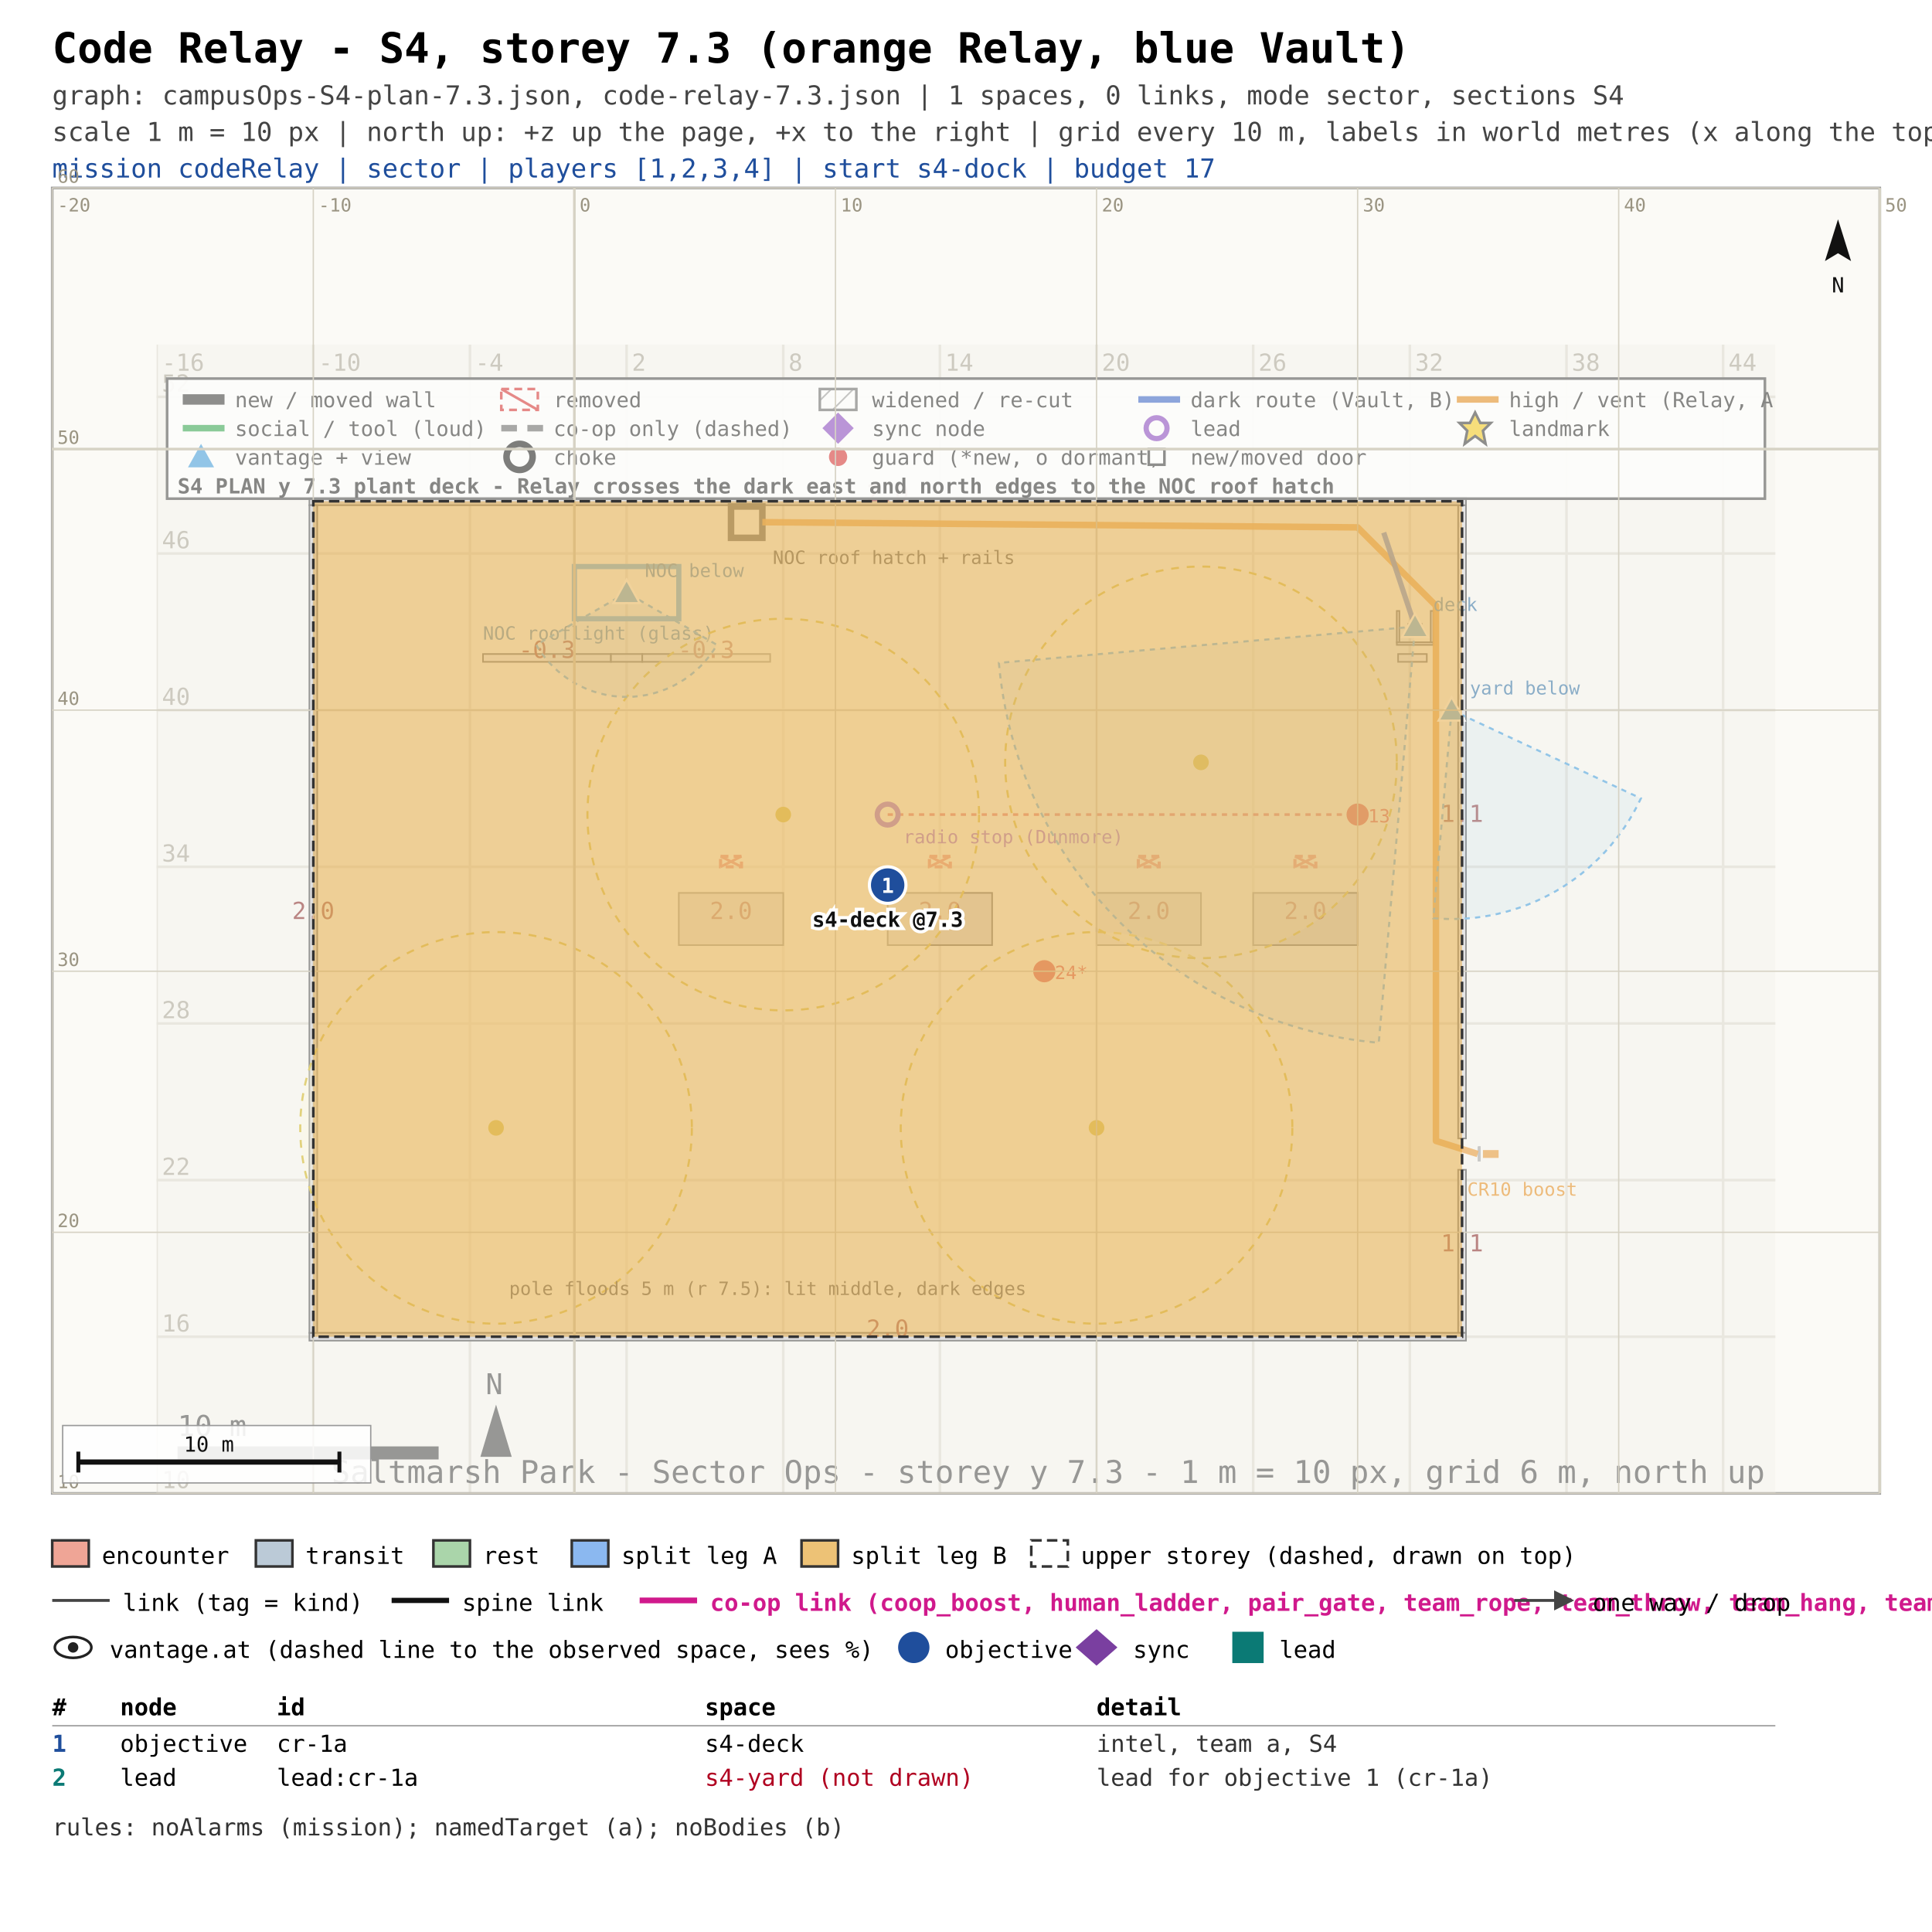
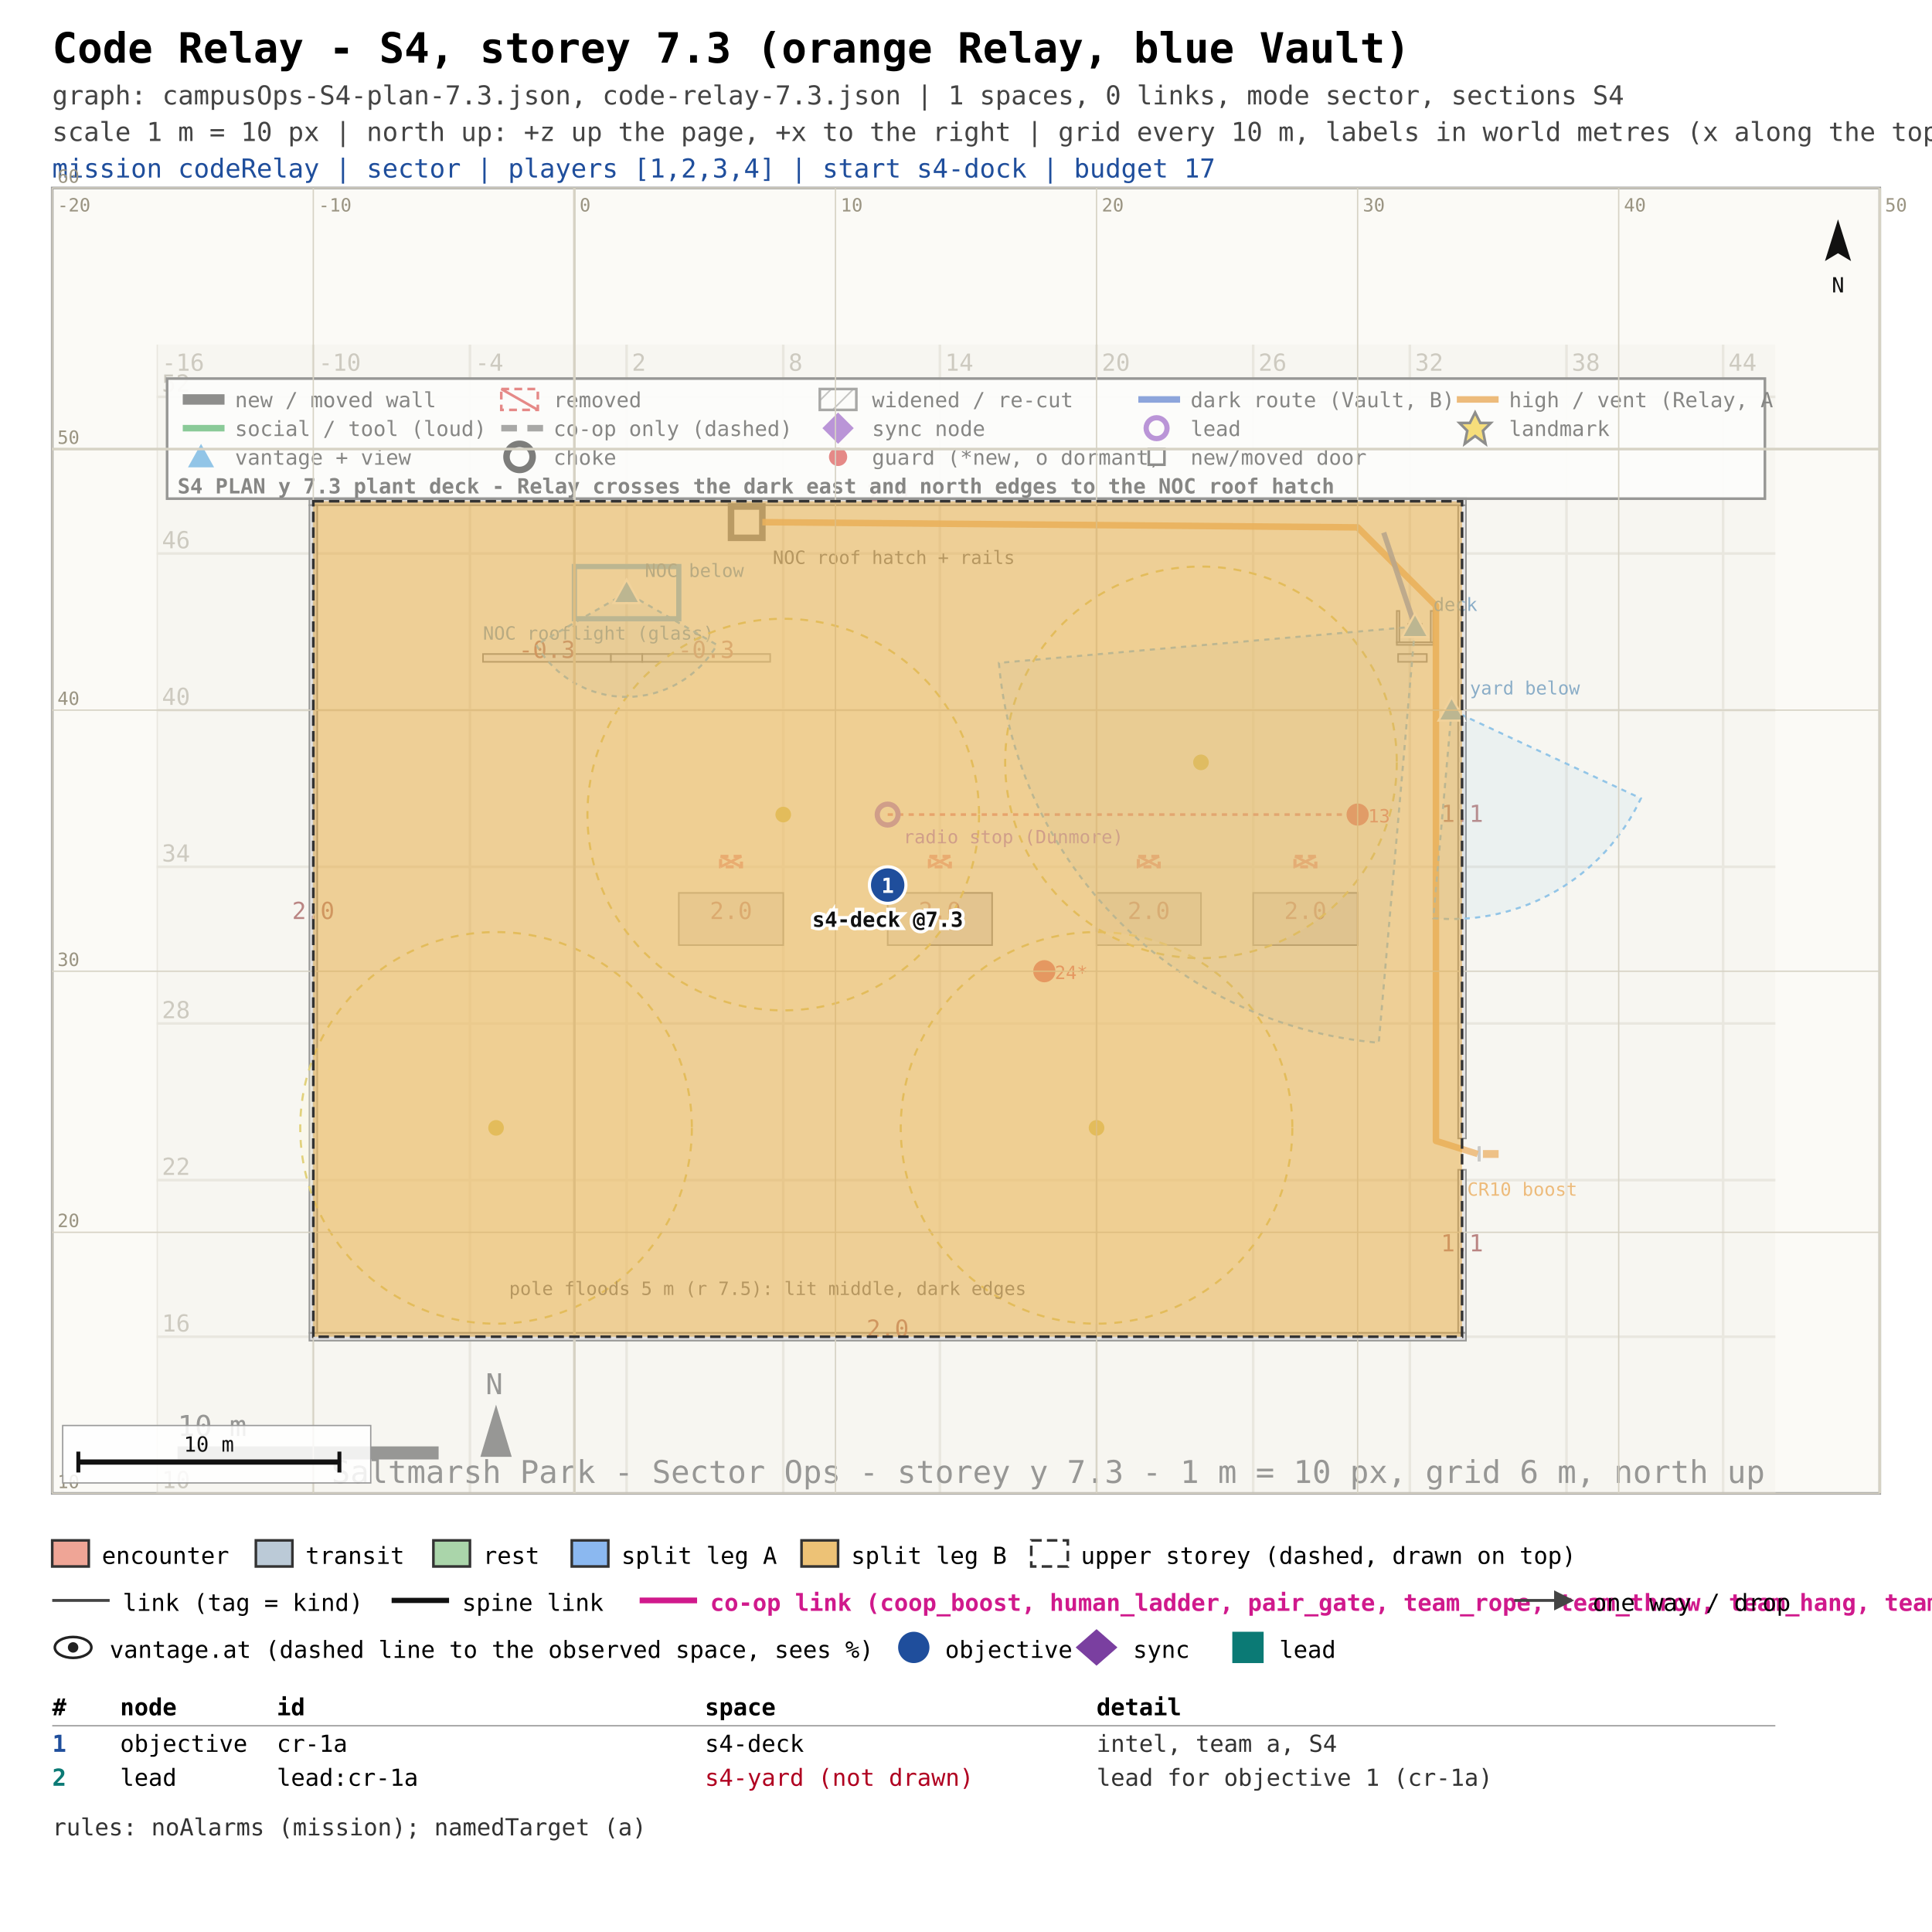
<svg xmlns="http://www.w3.org/2000/svg" width="740" height="740" viewBox="0 0 740 740" font-family="monospace" font-size="9">
  <defs>
    <marker id="arrow" viewBox="0 0 8 8" refX="7" refY="4" markerWidth="7" markerHeight="7" orient="auto">
      <path d="M0,0 L8,4 L0,8 z" fill="#444" />
    </marker>
    <marker id="arrowC" viewBox="0 0 8 8" refX="7" refY="4" markerWidth="7" markerHeight="7" orient="auto">
      <path d="M0,0 L8,4 L0,8 z" fill="#d0198c" />
    </marker>
  </defs>
  <rect width="740" height="740" fill="#ffffff" />
  <text x="20" y="24" font-size="16" font-weight="bold">Code Relay - S4, storey 7.3 (orange Relay, blue Vault)</text>
  <text x="20" y="40" font-size="10" fill="#444">graph: campusOps-S4-plan-7.3.json, code-relay-7.3.json   |   1 spaces, 0 links, mode sector, sections S4</text>
  <text x="20" y="54" font-size="10" fill="#444">scale 1 m = 10 px | north up: +z up the page, +x to the right | grid every 10 m, labels in world metres (x along the top, z down the left)</text>
  <text x="20" y="68" font-size="10" fill="#1f4e9c">mission codeRelay | sector | players [1,2,3,4] | start s4-dock | budget 17</text>
  <g id="plan" transform="translate(20,72)">
    <rect width="700" height="500" fill="#fbfaf6" stroke="#999" />
    <g opacity="0.5">
      <svg x="40" y="60" width="620" height="440" viewBox="0 0 620 440" preserveAspectRatio="none">
        <rect width="620" height="440" fill="#f4f2ec" />
        <line x1="0.0" y1="0" x2="0.0" y2="440" stroke="#d8d4c8" stroke-width="1" />
        <text x="2" y="10" fill="#a09a8a">-16</text>
        <line x1="60.0" y1="0" x2="60.0" y2="440" stroke="#d8d4c8" stroke-width="1" />
        <text x="62" y="10" fill="#a09a8a">-10</text>
        <line x1="120.0" y1="0" x2="120.0" y2="440" stroke="#d8d4c8" stroke-width="1" />
        <text x="122" y="10" fill="#a09a8a">-4</text>
        <line x1="180.0" y1="0" x2="180.0" y2="440" stroke="#d8d4c8" stroke-width="1" />
        <text x="182" y="10" fill="#a09a8a">2</text>
        <line x1="240.0" y1="0" x2="240.0" y2="440" stroke="#d8d4c8" stroke-width="1" />
        <text x="242" y="10" fill="#a09a8a">8</text>
        <line x1="300.0" y1="0" x2="300.0" y2="440" stroke="#d8d4c8" stroke-width="1" />
        <text x="302" y="10" fill="#a09a8a">14</text>
        <line x1="360.0" y1="0" x2="360.0" y2="440" stroke="#d8d4c8" stroke-width="1" />
        <text x="362" y="10" fill="#a09a8a">20</text>
        <line x1="420.0" y1="0" x2="420.0" y2="440" stroke="#d8d4c8" stroke-width="1" />
        <text x="422" y="10" fill="#a09a8a">26</text>
        <line x1="480.0" y1="0" x2="480.0" y2="440" stroke="#d8d4c8" stroke-width="1" />
        <text x="482" y="10" fill="#a09a8a">32</text>
        <line x1="540.0" y1="0" x2="540.0" y2="440" stroke="#d8d4c8" stroke-width="1" />
        <text x="542" y="10" fill="#a09a8a">38</text>
        <line x1="600.0" y1="0" x2="600.0" y2="440" stroke="#d8d4c8" stroke-width="1" />
        <text x="602" y="10" fill="#a09a8a">44</text>
        <line x1="0" y1="440.0" x2="620" y2="440.0" stroke="#d8d4c8" stroke-width="1" />
        <text x="2" y="438" fill="#a09a8a">10</text>
        <line x1="0" y1="380.0" x2="620" y2="380.0" stroke="#d8d4c8" stroke-width="1" />
        <text x="2" y="378" fill="#a09a8a">16</text>
        <line x1="0" y1="320.0" x2="620" y2="320.0" stroke="#d8d4c8" stroke-width="1" />
        <text x="2" y="318" fill="#a09a8a">22</text>
        <line x1="0" y1="260.0" x2="620" y2="260.0" stroke="#d8d4c8" stroke-width="1" />
        <text x="2" y="258" fill="#a09a8a">28</text>
        <line x1="0" y1="200.0" x2="620" y2="200.0" stroke="#d8d4c8" stroke-width="1" />
        <text x="2" y="198" fill="#a09a8a">34</text>
        <line x1="0" y1="140.0" x2="620" y2="140.0" stroke="#d8d4c8" stroke-width="1" />
        <text x="2" y="138" fill="#a09a8a">40</text>
        <line x1="0" y1="80.0" x2="620" y2="80.0" stroke="#d8d4c8" stroke-width="1" />
        <text x="2" y="78" fill="#a09a8a">46</text>
        <line x1="0" y1="20.0" x2="620" y2="20.0" stroke="#d8d4c8" stroke-width="1" />
        <text x="2" y="18" fill="#a09a8a">52</text>
        <rect x="-2.5" y="-0.175" width="5" height="0.35" fill="none" fill-opacity="0.85" stroke="#999" stroke-width="0.6" transform="translate(506.6 310.0) rotate(90.00)" />
        <rect x="-2.5" y="-0.175" width="5" height="0.35" fill="none" fill-opacity="0.85" stroke="#999" stroke-width="0.6" transform="translate(482.0 107.1) rotate(0.00)" />
        <rect x="-2.5" y="-0.175" width="5" height="0.35" fill="none" fill-opacity="0.85" stroke="#999" stroke-width="0.6" transform="translate(506.6 310.0) rotate(90.00)" />
        <rect x="-2.5" y="-0.175" width="5" height="0.35" fill="none" fill-opacity="0.85" stroke="#999" stroke-width="0.6" transform="translate(482.0 107.1) rotate(0.00)" />
        <rect x="-2.5" y="-0.175" width="5" height="0.35" fill="none" fill-opacity="0.85" stroke="#999" stroke-width="0.6" transform="translate(506.6 310.0) rotate(90.00)" />
        <rect x="-2.5" y="-0.175" width="5" height="0.35" fill="none" fill-opacity="0.85" stroke="#999" stroke-width="0.6" transform="translate(482.0 107.1) rotate(0.00)" />
        <rect x="-2.5" y="-0.175" width="5" height="0.35" fill="none" fill-opacity="0.85" stroke="#999" stroke-width="0.6" transform="translate(506.6 310.0) rotate(90.00)" />
        <rect x="-2.5" y="-0.175" width="5" height="0.35" fill="none" fill-opacity="0.85" stroke="#999" stroke-width="0.6" transform="translate(482.0 107.1) rotate(0.00)" />
        <rect x="-2.5" y="-0.175" width="5" height="0.35" fill="none" fill-opacity="0.85" stroke="#999" stroke-width="0.6" transform="translate(506.6 310.0) rotate(90.00)" />
        <rect x="-2.5" y="-0.175" width="5" height="0.35" fill="none" fill-opacity="0.85" stroke="#999" stroke-width="0.6" transform="translate(482.0 107.1) rotate(0.00)" />
        <rect x="-2.5" y="-0.175" width="5" height="0.35" fill="none" fill-opacity="0.85" stroke="#999" stroke-width="0.6" transform="translate(506.6 310.0) rotate(90.00)" />
        <rect x="-24.5" y="-1.5" width="49" height="3" fill="rgb(225,225,233)" fill-opacity="0.85" stroke="#333" stroke-width="0.6" transform="translate(149.5 120.0) rotate(0.00)" />
        <text x="149.5" y="120.0" text-anchor="middle" fill="#7a1010">-0.3</text>
        <rect x="-6" y="-1.5" width="12" height="3" fill="rgb(225,225,233)" fill-opacity="0.85" stroke="#333" stroke-width="0.6" transform="translate(180.0 120.0) rotate(0.00)" />
        <rect x="-24.5" y="-1.5" width="49" height="3" fill="rgb(225,225,233)" fill-opacity="0.85" stroke="#333" stroke-width="0.6" transform="translate(210.5 120.0) rotate(0.00)" />
        <text x="210.5" y="120.0" text-anchor="middle" fill="#7a1010">-0.3</text>
        <rect x="-5.5" y="-1.5" width="11" height="3" fill="rgb(225,225,233)" fill-opacity="0.85" stroke="#333" stroke-width="0.6" transform="translate(481.0 120.0) rotate(0.00)" />
        <rect x="-2.5" y="-0.175" width="5" height="0.35" fill="none" fill-opacity="0.85" stroke="#999" stroke-width="0.6" transform="translate(482.0 107.1) rotate(0.00)" />
        <rect x="-2.5" y="-0.175" width="5" height="0.35" fill="none" fill-opacity="0.85" stroke="#999" stroke-width="0.6" transform="translate(506.6 310.0) rotate(90.00)" />
        <rect x="-2.5" y="-0.175" width="5" height="0.35" fill="none" fill-opacity="0.85" stroke="#999" stroke-width="0.6" transform="translate(482.0 107.1) rotate(0.00)" />
        <rect x="-2.5" y="-0.175" width="5" height="0.35" fill="none" fill-opacity="0.85" stroke="#999" stroke-width="0.6" transform="translate(506.6 310.0) rotate(90.00)" />
        <rect x="-2.5" y="-0.175" width="5" height="0.35" fill="none" fill-opacity="0.85" stroke="#999" stroke-width="0.6" transform="translate(482.0 107.1) rotate(0.00)" />
        <rect x="-2.5" y="-0.175" width="5" height="0.35" fill="none" fill-opacity="0.85" stroke="#999" stroke-width="0.6" transform="translate(506.6 310.0) rotate(90.00)" />
        <rect x="-2.5" y="-0.175" width="5" height="0.35" fill="none" fill-opacity="0.85" stroke="#999" stroke-width="0.6" transform="translate(482.0 107.1) rotate(0.00)" />
        <rect x="-2.5" y="-0.175" width="5" height="0.35" fill="none" fill-opacity="0.85" stroke="#999" stroke-width="0.6" transform="translate(506.6 310.0) rotate(90.00)" />
        <rect x="-0.5" y="-6" width="1" height="12" fill="rgb(207,207,215)" fill-opacity="0.85" stroke="#333" stroke-width="0.6" transform="translate(475.5 108.0) rotate(0.00)" />
        <rect x="-7" y="-0.5" width="14" height="1" fill="rgb(207,207,215)" fill-opacity="0.85" stroke="#333" stroke-width="0.6" transform="translate(482.0 114.5) rotate(0.00)" />
        <rect x="-0.5" y="-6" width="1" height="12" fill="rgb(207,207,215)" fill-opacity="0.85" stroke="#333" stroke-width="0.6" transform="translate(488.5 108.0) rotate(0.00)" />
        <rect x="-1.5" y="-31.25" width="3" height="62.5" fill="rgb(207,207,215)" fill-opacity="0.85" stroke="#333" stroke-width="0.6" transform="translate(500.0 347.3) rotate(0.00)" />
        <text x="500.0" y="347.3" text-anchor="middle" fill="#7a1010">1.1</text>
        <rect x="-1.5" y="-121.25" width="3" height="242.5" fill="rgb(207,207,215)" fill-opacity="0.85" stroke="#333" stroke-width="0.6" transform="translate(500.0 182.8) rotate(0.00)" />
        <text x="500.0" y="182.8" text-anchor="middle" fill="#7a1010">1.1</text>
        <rect x="-20" y="-10" width="40" height="20" fill="rgb(193,193,201)" fill-opacity="0.85" stroke="#333" stroke-width="0.6" transform="translate(220.0 220.0) rotate(0.00)" />
        <text x="220.0" y="220.0" text-anchor="middle" fill="#7a1010">2.0</text>
        <rect x="-20" y="-10" width="40" height="20" fill="rgb(193,193,201)" fill-opacity="0.85" stroke="#333" stroke-width="0.6" transform="translate(300.0 220.0) rotate(0.00)" />
        <text x="300.0" y="220.0" text-anchor="middle" fill="#7a1010">2.0</text>
        <rect x="-20" y="-10" width="40" height="20" fill="rgb(193,193,201)" fill-opacity="0.85" stroke="#333" stroke-width="0.6" transform="translate(380.0 220.0) rotate(0.00)" />
        <text x="380.0" y="220.0" text-anchor="middle" fill="#7a1010">2.0</text>
        <rect x="-20" y="-10" width="40" height="20" fill="rgb(193,193,201)" fill-opacity="0.85" stroke="#333" stroke-width="0.6" transform="translate(440.0 220.0) rotate(0.00)" />
        <text x="440.0" y="220.0" text-anchor="middle" fill="#7a1010">2.0</text>
        <rect x="-221.5" y="-1.5" width="443" height="3" fill="rgb(193,193,201)" fill-opacity="0.85" stroke="#333" stroke-width="0.6" transform="translate(280.0 60.0) rotate(0.00)" />
        <text x="280.0" y="60.0" text-anchor="middle" fill="#7a1010">2.0</text>
        <rect x="-221.5" y="-1.5" width="443" height="3" fill="rgb(193,193,201)" fill-opacity="0.85" stroke="#333" stroke-width="0.6" transform="translate(280.0 380.0) rotate(0.00)" />
        <text x="280.0" y="380.0" text-anchor="middle" fill="#7a1010">2.0</text>
        <rect x="-1.5" y="-158.5" width="3" height="317" fill="rgb(193,193,201)" fill-opacity="0.85" stroke="#333" stroke-width="0.6" transform="translate(60.0 220.0) rotate(0.00)" />
        <text x="60.0" y="220.0" text-anchor="middle" fill="#7a1010">2.0</text>
        <line x1="-233.0" y1="776.0" x2="-233.0" y2="764.0" stroke="#10a040" stroke-width="4" />
        <line x1="-233.0" y1="776.0" x2="-233.0" y2="764.0" stroke="#10a040" stroke-width="4" />
        <line x1="169.0" y1="541.0" x2="181.0" y2="541.0" stroke="#10a040" stroke-width="4" />
        <line x1="169.0" y1="541.0" x2="181.0" y2="541.0" stroke="#10a040" stroke-width="4" />
        <line x1="85.0" y1="756.0" x2="85.0" y2="744.0" stroke="#10a040" stroke-width="4" />
        <line x1="85.0" y1="576.0" x2="85.0" y2="564.0" stroke="#10a040" stroke-width="4" />
        <line x1="114.0" y1="540.0" x2="126.0" y2="540.0" stroke="#10a040" stroke-width="4" />
        <line x1="-176.0" y1="580.0" x2="-164.0" y2="580.0" stroke="#10a040" stroke-width="4" />
        <line x1="-140.0" y1="536.0" x2="-140.0" y2="524.0" stroke="#10a040" stroke-width="4" />
        <line x1="-46.0" y1="765.0" x2="-34.0" y2="765.0" stroke="#10a040" stroke-width="4" />
        <line x1="54.0" y1="765.0" x2="66.0" y2="765.0" stroke="#10a040" stroke-width="4" />
        <line x1="-6.0" y1="540.0" x2="6.0" y2="540.0" stroke="#10a040" stroke-width="4" />
        <line x1="-196.0" y1="159.0" x2="-184.0" y2="159.0" stroke="#10a040" stroke-width="4" />
        <text x="616" y="436" text-anchor="end" font-size="12" fill="#333">Saltmarsh Park - Sector Ops - storey y 7.3 - 1 m = 10 px, grid 6 m, north up</text>
        <rect x="8" y="422" width="100" height="5" fill="#333" />
        <text x="8" y="418" fill="#333" font-size="11">10 m</text>
        <polygon points="130,406 124,426 136,426" fill="#333" />
        <text x="126" y="402" fill="#333" font-size="11">N</text>
        <defs>
          <pattern id="s4hatch" width="6" height="6" patternUnits="userSpaceOnUse" patternTransform="rotate(45)">
            <line x1="0" y1="0" x2="0" y2="6" stroke="#888" stroke-width="1.2" />
          </pattern>
        </defs>
        <g id="plan">
          <rect x="220" y="62" width="12" height="12" fill="none" stroke="#222" stroke-width="2.5" />
          <text x="236" y="84" fill="#111" font-size="7">NOC roof hatch + rails</text>
          <rect x="160" y="85" width="40" height="20" fill="none" stroke="#2a8fd8" stroke-width="2" />
          <text x="125" y="113" fill="#1a5f98" font-size="7">NOC rooflight (glass)</text>
          <rect x="216" y="196" width="8" height="4" fill="none" stroke="#d01818" stroke-width="1.2" stroke-dasharray="3,2" />
          <line x1="216" y1="196" x2="224" y2="200" stroke="#d01818" stroke-width="1" />
          <line x1="224" y1="196" x2="216" y2="200" stroke="#d01818" stroke-width="1" />
          <rect x="296" y="196" width="8" height="4" fill="none" stroke="#d01818" stroke-width="1.2" stroke-dasharray="3,2" />
          <line x1="296" y1="196" x2="304" y2="200" stroke="#d01818" stroke-width="1" />
          <line x1="304" y1="196" x2="296" y2="200" stroke="#d01818" stroke-width="1" />
          <rect x="376" y="196" width="8" height="4" fill="none" stroke="#d01818" stroke-width="1.2" stroke-dasharray="3,2" />
          <line x1="376" y1="196" x2="384" y2="200" stroke="#d01818" stroke-width="1" />
          <line x1="384" y1="196" x2="376" y2="200" stroke="#d01818" stroke-width="1" />
          <rect x="436" y="196" width="8" height="4" fill="none" stroke="#d01818" stroke-width="1.2" stroke-dasharray="3,2" />
          <line x1="436" y1="196" x2="444" y2="200" stroke="#d01818" stroke-width="1" />
          <line x1="444" y1="196" x2="436" y2="200" stroke="#d01818" stroke-width="1" />
          <circle cx="130" cy="300" r="75" fill="#fff6c0" fill-opacity="0.35" stroke="#c8a800" stroke-width="0.8" stroke-dasharray="3,3" />
          <circle cx="130" cy="300" r="3" fill="#c8a800" />
          <circle cx="240" cy="180" r="75" fill="#fff6c0" fill-opacity="0.35" stroke="#c8a800" stroke-width="0.8" stroke-dasharray="3,3" />
          <circle cx="240" cy="180" r="3" fill="#c8a800" />
          <circle cx="360" cy="300" r="75" fill="#fff6c0" fill-opacity="0.35" stroke="#c8a800" stroke-width="0.8" stroke-dasharray="3,3" />
          <circle cx="360" cy="300" r="3" fill="#c8a800" />
          <circle cx="400" cy="160" r="75" fill="#fff6c0" fill-opacity="0.35" stroke="#c8a800" stroke-width="0.8" stroke-dasharray="3,3" />
          <circle cx="400" cy="160" r="3" fill="#c8a800" />
          <text x="135" y="364" fill="#111" font-size="7">pole floods 5 m (r 7.5): lit middle, dark edges</text>
          <polyline points="506,310 490,305 490,100 460,70 232,68" fill="none" stroke="#e07b00" stroke-width="2.5" stroke-linejoin="round" opacity="0.9" />
          <polyline points="514,310 506,310" fill="none" stroke="#e07b00" stroke-width="3" stroke-linejoin="round" stroke-dasharray="6,4" opacity="0.9" />
          <text x="502" y="326" fill="#e07b00" font-size="7">CR10 boost</text>
          <polyline points="482,108 470,72" fill="none" stroke="#1f4fbf" stroke-width="2" stroke-linejoin="round" opacity="0.9" />
          <polyline points="280,180 460,180" fill="none" stroke="#d01818" stroke-width="1" stroke-dasharray="2,2" opacity="0.8" />
          <circle cx="460" cy="180" r="3.5" fill="#d01818" stroke="#d01818" stroke-width="1.5" />
          <text x="464" y="183" fill="#d01818" font-size="7">13</text>
          <circle cx="340" cy="240" r="3.5" fill="#d01818" stroke="#d01818" stroke-width="1.5" />
          <text x="344" y="243" fill="#d01818" font-size="7">24*</text>
          <circle cx="280" cy="180" r="4" fill="none" stroke="#7a2fb8" stroke-width="2" />
          <text x="286" y="191" fill="#7a2fb8" font-size="7">radio stop (Dunmore)</text>
          <path d="M482,108 L322.6,121.9 A160,160 0 0 0 468.1,267.4 Z" fill="#2a8fd8" fill-opacity="0.12" stroke="#2a8fd8" stroke-width="0.8" stroke-dasharray="2,2" />
          <polygon points="482,103 487,112 477,112" fill="#2a8fd8" stroke="#fff" stroke-width="0.8" />
          <text x="489" y="102" fill="#1a5f98" font-size="7">deck</text>
          <path d="M496,140 L489.0,219.7 A80,80 0 0 0 568.5,173.8 Z" fill="#2a8fd8" fill-opacity="0.12" stroke="#2a8fd8" stroke-width="0.8" stroke-dasharray="2,2" />
          <polygon points="496,135 501,144 491,144" fill="#2a8fd8" stroke="#fff" stroke-width="0.8" />
          <text x="503" y="134" fill="#1a5f98" font-size="7">yard below</text>
          <path d="M180,95 L145.4,115.0 A40,40 0 0 0 214.6,115.0 Z" fill="#2a8fd8" fill-opacity="0.12" stroke="#2a8fd8" stroke-width="0.8" stroke-dasharray="2,2" />
          <polygon points="180,90 185,99 175,99" fill="#2a8fd8" stroke="#fff" stroke-width="0.8" />
          <text x="187" y="89" fill="#1a5f98" font-size="7">NOC below</text>
          <rect x="4" y="13" width="612" height="46" fill="#fff" fill-opacity="0.93" stroke="#333" stroke-width="1" />
          <g transform="translate(10,21)">
            <line x1="0" y1="0" x2="16" y2="0" stroke="#222" stroke-width="4" />
            <text x="20" y="3" font-size="8" fill="#111">new / moved wall</text>
          </g>
          <g transform="translate(132,21)">
            <rect x="0" y="-4" width="14" height="8" fill="none" stroke="#d01818" stroke-dasharray="3,2" />
            <line x1="0" y1="-4" x2="14" y2="4" stroke="#d01818" />
            <text x="20" y="3" font-size="8" fill="#111">removed</text>
          </g>
          <g transform="translate(254,21)">
            <rect x="0" y="-4" width="14" height="8" fill="url(#s4hatch)" stroke="#555" />
            <text x="20" y="3" font-size="8" fill="#111">widened / re-cut</text>
          </g>
          <g transform="translate(376,21)">
            <line x1="0" y1="0" x2="16" y2="0" stroke="#1f4fbf" stroke-width="2.5" />
            <text x="20" y="3" font-size="8" fill="#111">dark route (Vault, B)</text>
          </g>
          <g transform="translate(498,21)">
            <line x1="0" y1="0" x2="16" y2="0" stroke="#e07b00" stroke-width="2.5" />
            <text x="20" y="3" font-size="8" fill="#111">high / vent (Relay, A)</text>
          </g>
          <g transform="translate(10,32)">
            <line x1="0" y1="0" x2="16" y2="0" stroke="#1a9a3a" stroke-width="2.5" />
            <text x="20" y="3" font-size="8" fill="#111">social / tool (loud)</text>
          </g>
          <g transform="translate(132,32)">
            <line x1="0" y1="0" x2="16" y2="0" stroke="#555" stroke-width="2.5" stroke-dasharray="6,4" />
            <text x="20" y="3" font-size="8" fill="#111">co-op only (dashed)</text>
          </g>
          <g transform="translate(254,32)">
            <polygon points="7,-6 13,0 7,6 1,0" fill="#7a2fb8" />
            <text x="20" y="3" font-size="8" fill="#111">sync node</text>
          </g>
          <g transform="translate(376,32)">
            <circle cx="7" cy="0" r="4" fill="none" stroke="#7a2fb8" stroke-width="2" />
            <text x="20" y="3" font-size="8" fill="#111">lead</text>
          </g>
          <g transform="translate(498,32)">
            <polygon points="7,-6 9,-2 13,-2 10,1 11,6 7,3 3,6 4,1 1,-2 5,-2" fill="#f2c200" stroke="#222" />
            <text x="20" y="3" font-size="8" fill="#111">landmark</text>
          </g>
          <g transform="translate(10,43)">
            <polygon points="7,-5 12,4 2,4" fill="#2a8fd8" />
            <text x="20" y="3" font-size="8" fill="#111">vantage + view</text>
          </g>
          <g transform="translate(132,43)">
            <circle cx="7" cy="0" r="5" fill="none" stroke="#000" stroke-width="2.5" />
            <text x="20" y="3" font-size="8" fill="#111">choke</text>
          </g>
          <g transform="translate(254,43)">
            <circle cx="7" cy="0" r="3.5" fill="#d01818" />
            <text x="20" y="3" font-size="8" fill="#111">guard (*new, o dormant)</text>
          </g>
          <g transform="translate(376,43)">
            <rect x="4" y="-3" width="6" height="6" fill="#fff" stroke="#222" />
            <text x="20" y="3" font-size="8" fill="#111">new/moved door</text>
          </g>
          <text x="8" y="57" font-size="8" fill="#111" font-weight="bold">S4 PLAN y 7.3 plant deck - Relay crosses the dark east and north edges to the NOC roof hatch</text>
        </g>
      </svg>
    </g>
    <line x1="0" y1="0" x2="0" y2="500" stroke="#d6d2c4" stroke-width="0.5" />
    <text x="2" y="9" font-size="7" fill="#9a9482">-20</text>
    <line x1="100" y1="0" x2="100" y2="500" stroke="#d6d2c4" stroke-width="0.5" />
    <text x="102" y="9" font-size="7" fill="#9a9482">-10</text>
    <line x1="200" y1="0" x2="200" y2="500" stroke="#d6d2c4" stroke-width="1" />
    <text x="202" y="9" font-size="7" fill="#9a9482">0</text>
    <line x1="300" y1="0" x2="300" y2="500" stroke="#d6d2c4" stroke-width="0.5" />
    <text x="302" y="9" font-size="7" fill="#9a9482">10</text>
    <line x1="400" y1="0" x2="400" y2="500" stroke="#d6d2c4" stroke-width="0.5" />
    <text x="402" y="9" font-size="7" fill="#9a9482">20</text>
    <line x1="500" y1="0" x2="500" y2="500" stroke="#d6d2c4" stroke-width="0.5" />
    <text x="502" y="9" font-size="7" fill="#9a9482">30</text>
    <line x1="600" y1="0" x2="600" y2="500" stroke="#d6d2c4" stroke-width="0.5" />
    <text x="602" y="9" font-size="7" fill="#9a9482">40</text>
    <line x1="700" y1="0" x2="700" y2="500" stroke="#d6d2c4" stroke-width="1" />
    <text x="702" y="9" font-size="7" fill="#9a9482">50</text>
    <line x1="0" y1="500" x2="700" y2="500" stroke="#d6d2c4" stroke-width="0.5" />
    <text x="2" y="498" font-size="7" fill="#9a9482">10</text>
    <line x1="0" y1="400" x2="700" y2="400" stroke="#d6d2c4" stroke-width="0.5" />
    <text x="2" y="398" font-size="7" fill="#9a9482">20</text>
    <line x1="0" y1="300" x2="700" y2="300" stroke="#d6d2c4" stroke-width="0.5" />
    <text x="2" y="298" font-size="7" fill="#9a9482">30</text>
    <line x1="0" y1="200" x2="700" y2="200" stroke="#d6d2c4" stroke-width="0.5" />
    <text x="2" y="198" font-size="7" fill="#9a9482">40</text>
    <line x1="0" y1="100" x2="700" y2="100" stroke="#d6d2c4" stroke-width="1" />
    <text x="2" y="98" font-size="7" fill="#9a9482">50</text>
    <line x1="0" y1="0" x2="700" y2="0" stroke="#d6d2c4" stroke-width="0.5" />
    <text x="2" y="-2" font-size="7" fill="#9a9482">60</text>
    <rect x="100" y="120" width="440" height="320" fill="#e6a93c" fill-opacity="0.5" stroke="#333" stroke-width="1" stroke-dasharray="4 2" data-space="s4-deck" />
    <text x="320" y="283" text-anchor="middle" font-size="8" font-weight="bold" fill="#111" stroke="#fff" stroke-width="2.5" paint-order="stroke">s4-deck @7.3</text>
    <circle cx="320" cy="267" r="7" fill="#1f4e9c" stroke="#fff" stroke-width="1.2" />
    <text x="320" y="270" text-anchor="middle" font-size="8" font-weight="bold" fill="#fff">1</text>
    <rect x="4" y="474" width="118" height="22" fill="#fff" fill-opacity="0.85" stroke="#999" stroke-width="0.5" />
    <line x1="10" y1="488" x2="110" y2="488" stroke="#111" stroke-width="2" />
    <line x1="10" y1="484" x2="10" y2="492" stroke="#111" stroke-width="1.5" />
    <line x1="110" y1="484" x2="110" y2="492" stroke="#111" stroke-width="1.5" />
    <text x="60" y="484" text-anchor="middle" font-size="8" fill="#111">10 m</text>
    <g transform="translate(684,24)">
      <polygon points="0,-12 5,4 0,1 -5,4" fill="#111" />
      <text y="16" text-anchor="middle" font-size="8" fill="#111">N</text>
    </g>
  </g>
  <g id="legend" transform="translate(20,590)">
    <rect x="0" y="0" width="14" height="10" fill="#e8806a" fill-opacity="0.7" stroke="#333" />
    <text x="19" y="9" font-size="9">encounter</text>
    <rect x="78" y="0" width="14" height="10" fill="#9fb4c7" fill-opacity="0.7" stroke="#333" />
    <text x="97" y="9" font-size="9">transit</text>
    <rect x="146" y="0" width="14" height="10" fill="#86c486" fill-opacity="0.7" stroke="#333" />
    <text x="165" y="9" font-size="9">rest</text>
    <rect x="199" y="0" width="14" height="10" fill="#5b9bea" fill-opacity="0.7" stroke="#333" />
    <text x="218" y="9" font-size="9">split leg A</text>
    <rect x="287" y="0" width="14" height="10" fill="#e6a93c" fill-opacity="0.7" stroke="#333" />
    <text x="306" y="9" font-size="9">split leg B</text>
    <rect x="375" y="0" width="14" height="10" fill="#ffffff" fill-opacity="0.7" stroke="#333" stroke-dasharray="4 2" />
    <text x="394" y="9" font-size="9">upper storey (dashed, drawn on top)</text>
    <line x1="0" y1="23" x2="22" y2="23" stroke="#444" stroke-width="1.1" />
    <text x="27" y="27" font-size="9">link (tag = kind)</text>
    <line x1="130" y1="23" x2="152" y2="23" stroke="#111" stroke-width="2" />
    <text x="157" y="27" font-size="9">spine link</text>
    <line x1="225" y1="23" x2="247" y2="23" stroke="#d0198c" stroke-width="2.2" />
    <text x="252" y="27" font-size="9" font-weight="bold" fill="#d0198c">co-op link (coop_boost, human_ladder, pair_gate, team_rope, team_throw, team_hang, team_pull, shutter)</text>
    <line x1="560" y1="23" x2="582" y2="23" stroke="#444" stroke-width="1.1" marker-end="url(#arrow)" />
    <text x="590" y="27" font-size="9">one way / drop</text>
    <ellipse cx="8" cy="41" rx="7" ry="4" fill="#fff" stroke="#222" />
    <circle cx="8" cy="41" r="2" fill="#222" />
    <text x="22" y="45" font-size="9">vantage.at (dashed line to the observed space, sees %)</text>
    <circle cx="330" cy="41" r="6" fill="#1f4e9c" />
    <text x="342" y="45" font-size="9">objective</text>
    <polygon points="400,34 408,41 400,48 392,41" fill="#7a3fa0" />
    <text x="414" y="45" font-size="9">sync</text>
    <rect x="452" y="35" width="12" height="12" fill="#0b7a75" />
    <text x="470" y="45" font-size="9">lead</text>
    <text x="0" y="67" font-size="9" font-weight="bold">#</text>
    <text x="26" y="67" font-size="9" font-weight="bold">node</text>
    <text x="86" y="67" font-size="9" font-weight="bold">id</text>
    <text x="250" y="67" font-size="9" font-weight="bold">space</text>
    <text x="400" y="67" font-size="9" font-weight="bold">detail</text>
    <line x1="0" y1="71" x2="660" y2="71" stroke="#999" stroke-width="0.5" />
    <text x="0" y="81" font-size="9" fill="#1f4e9c" font-weight="bold">1</text>
    <text x="26" y="81" font-size="9">objective</text>
    <text x="86" y="81" font-size="9">cr-1a</text>
    <text x="250" y="81" font-size="9">s4-deck</text>
    <text x="400" y="81" font-size="9" fill="#333">intel, team a, S4</text>
    <text x="0" y="94" font-size="9" fill="#0b7a75" font-weight="bold">2</text>
    <text x="26" y="94" font-size="9">lead</text>
    <text x="86" y="94" font-size="9">lead:cr-1a</text>
    <text x="250" y="94" font-size="9" fill="#b00020">s4-yard (not drawn)</text>
    <text x="400" y="94" font-size="9" fill="#333">lead for objective 1 (cr-1a)</text>
-     <text x="0" y="113" font-size="9" fill="#333">rules: noAlarms (mission); namedTarget (a); noBodies (b)</text>
+     <text x="0" y="113" font-size="9" fill="#333">rules: noAlarms (mission); namedTarget (a)</text>
  </g>
</svg>
